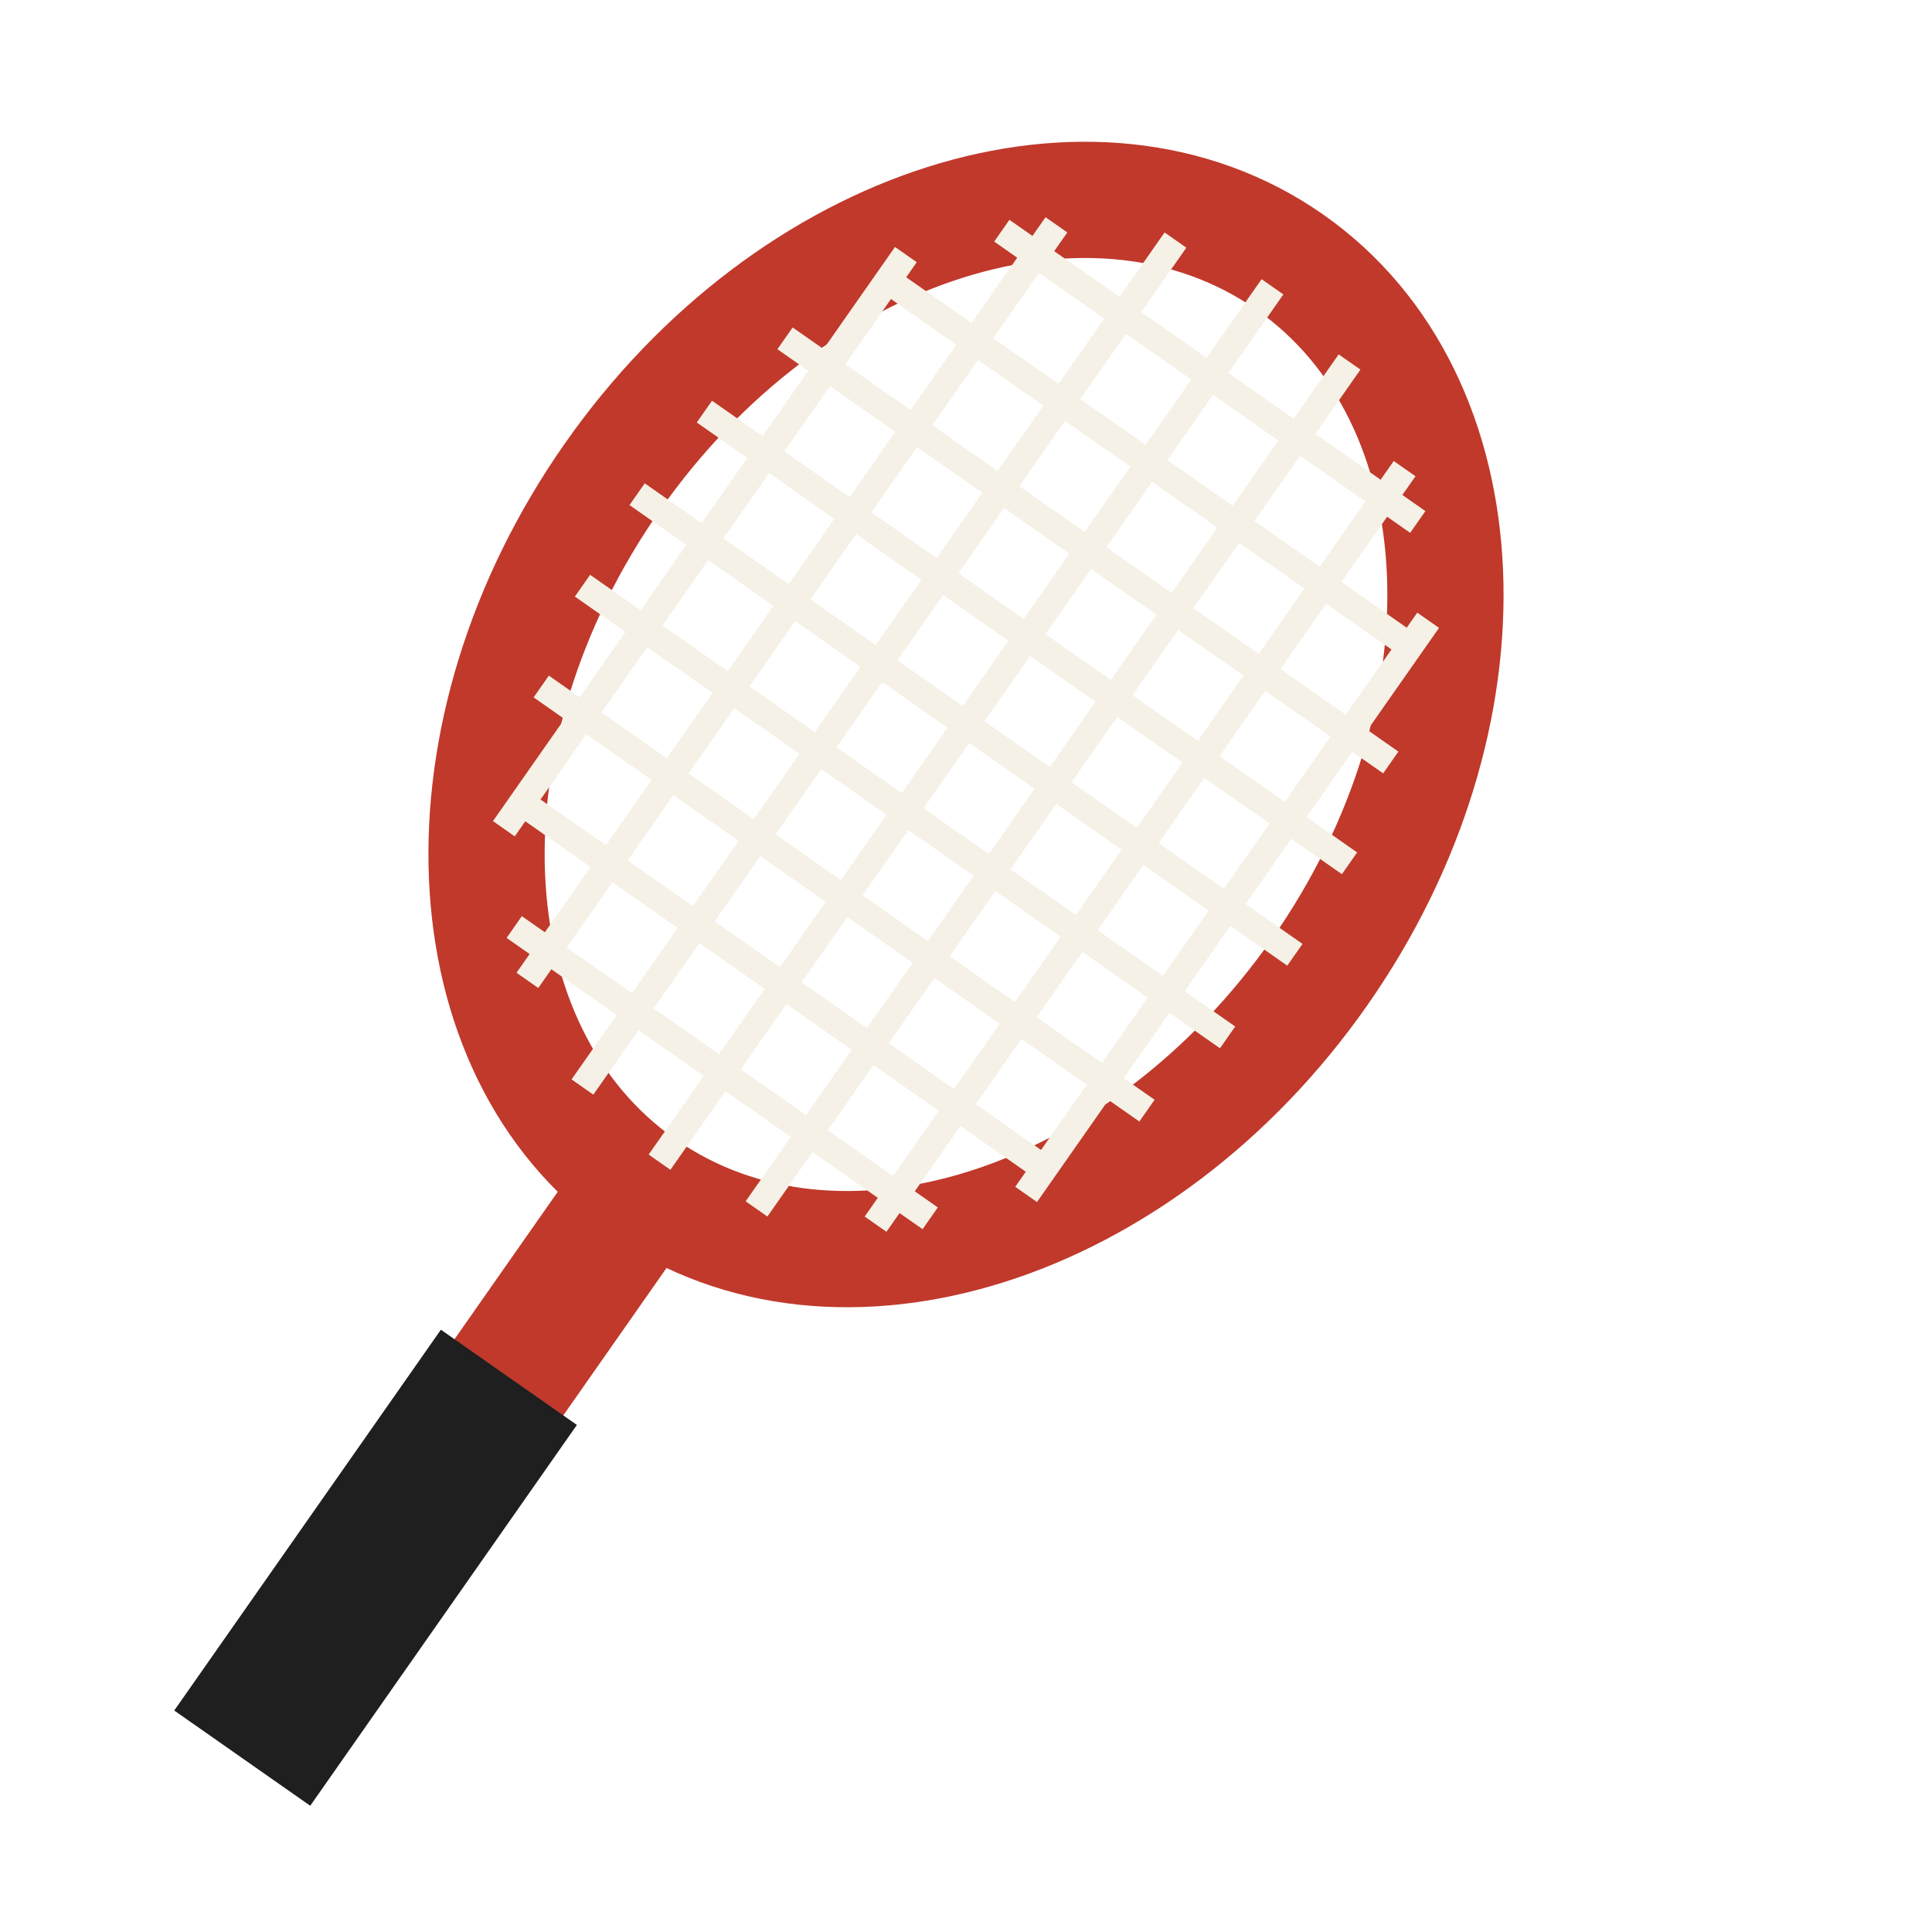
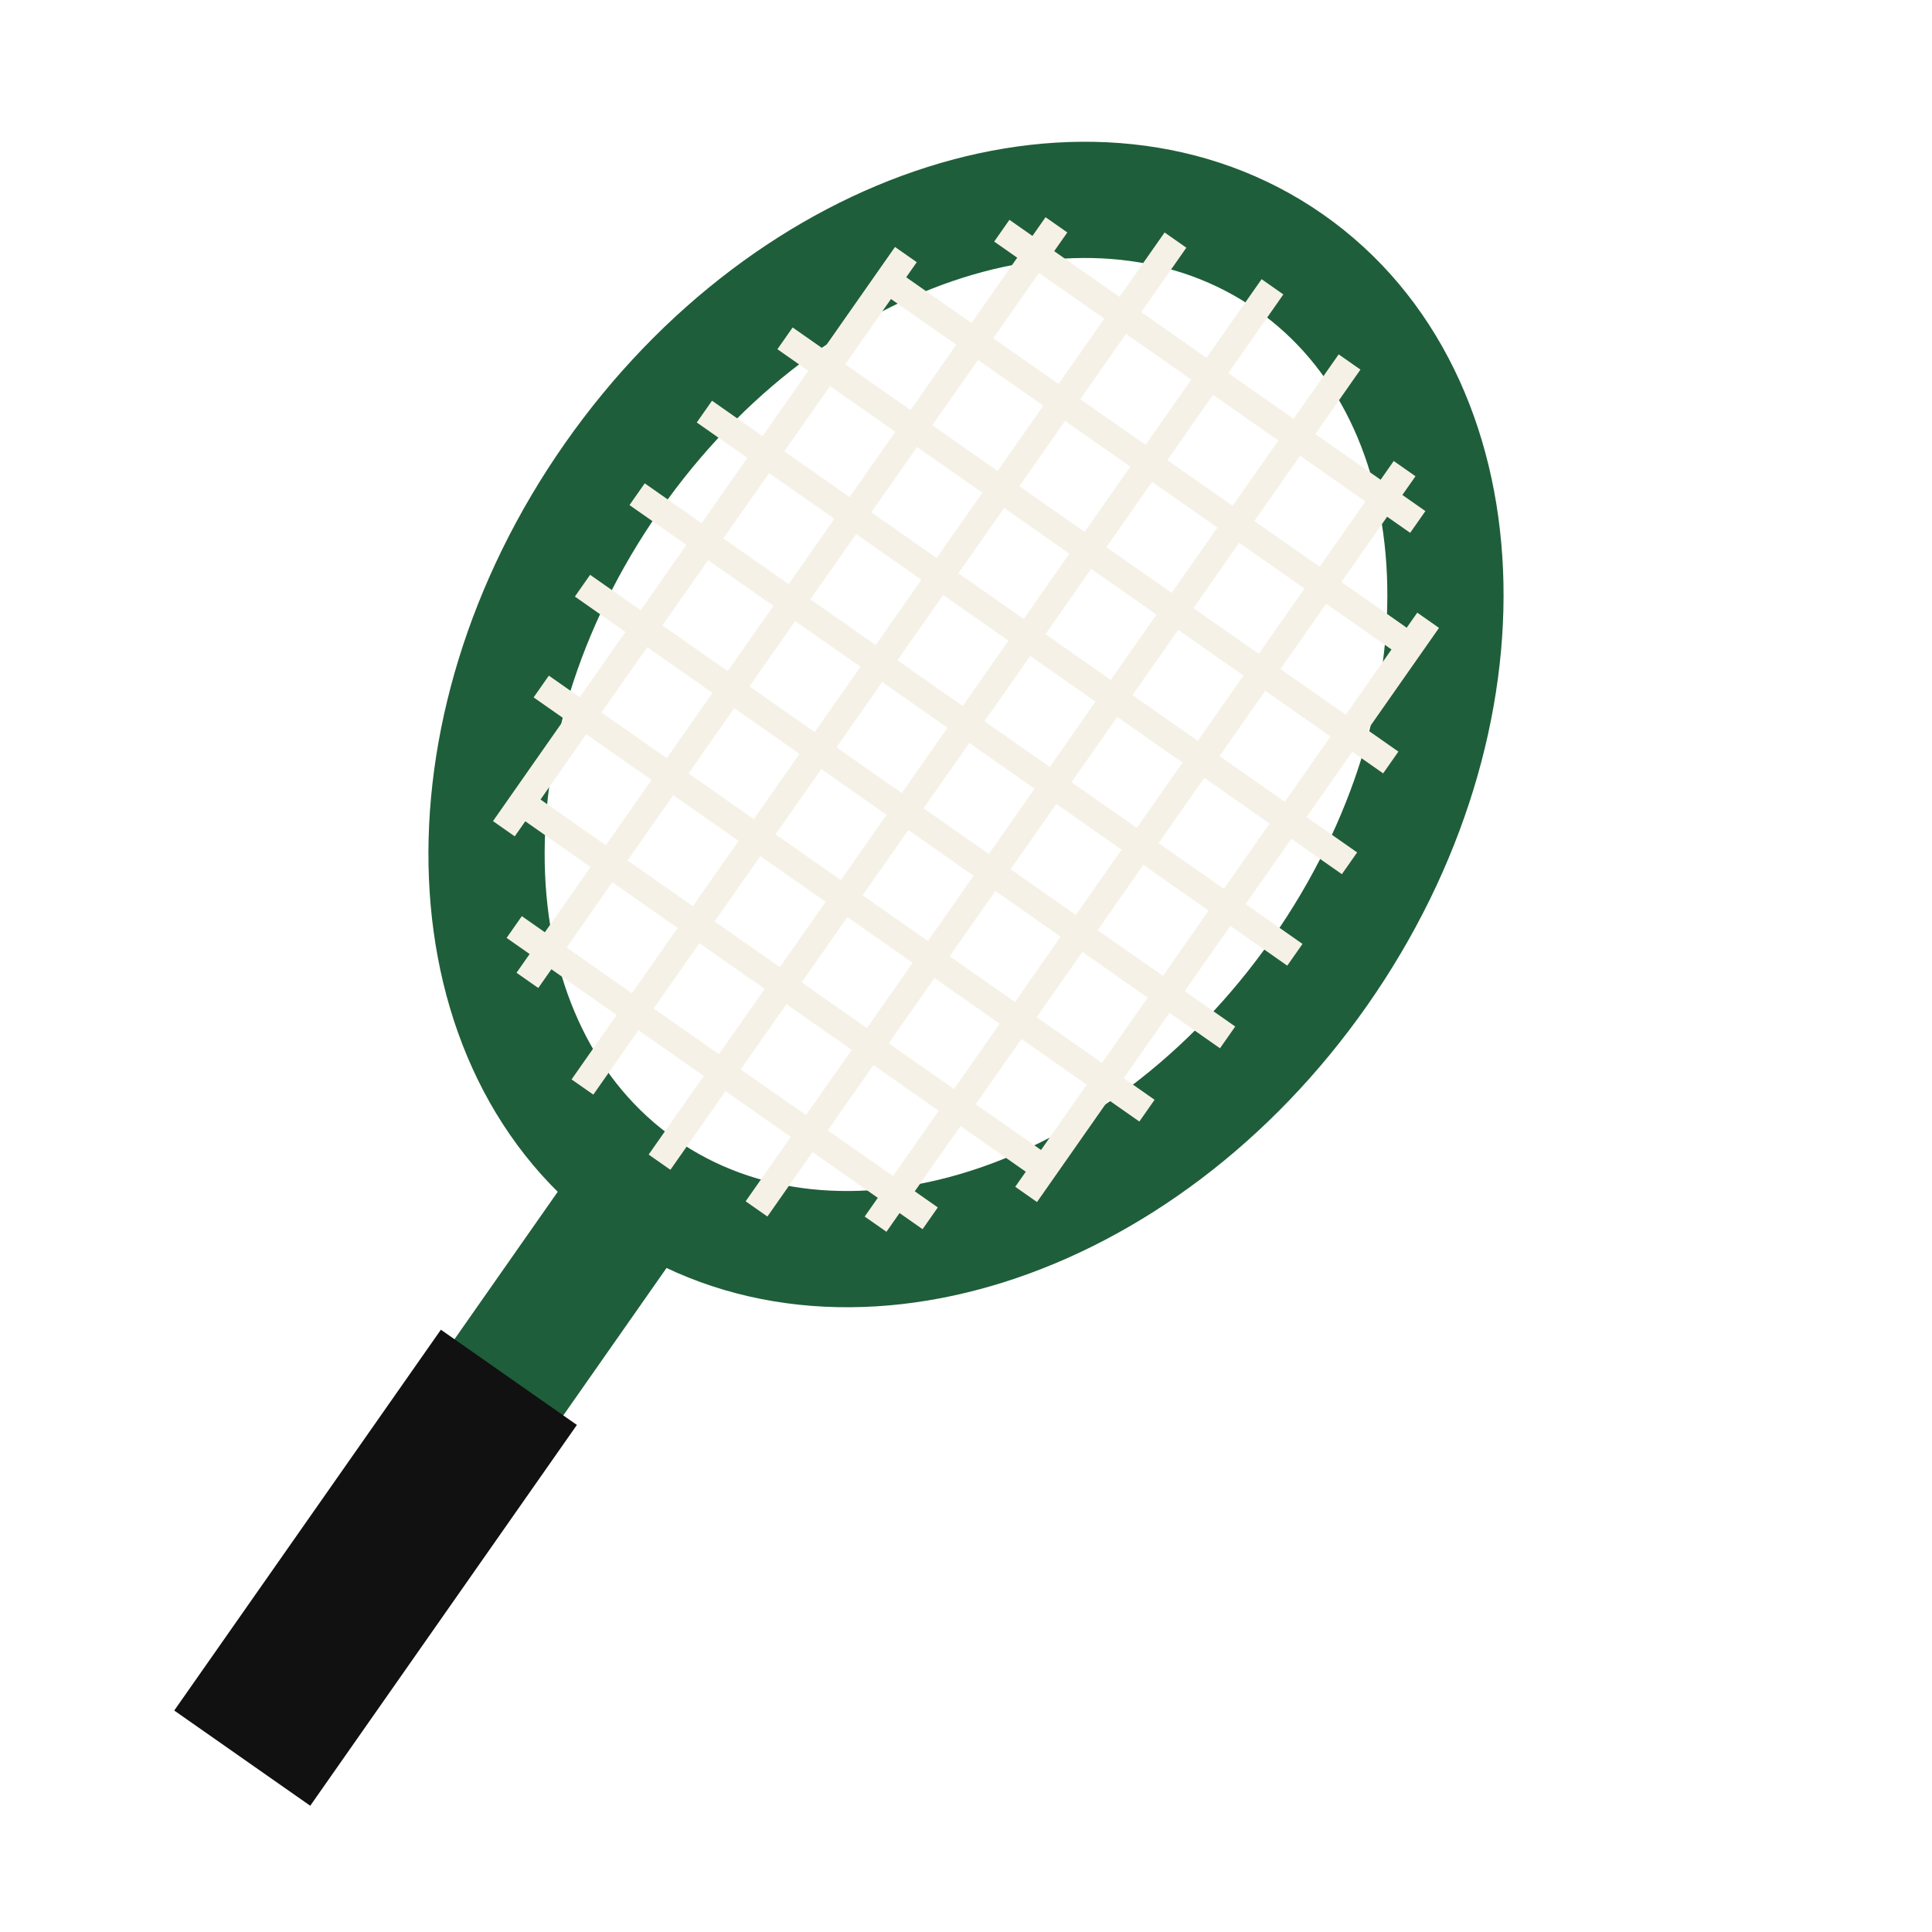
<svg xmlns="http://www.w3.org/2000/svg" viewBox="0 0 64 64" shape-rendering="crispEdges">
  <defs />
  <g transform="rotate(35 32 24)" shape-rendering="auto">
-     <rect x="29.8" y="41.7" width="4.4" height="8.8" fill="#c0392b" />
-     <rect x="29.25" y="50.4" width="5.5" height="15.4" fill="#1f1f1f" />
-     <ellipse cx="32" cy="24" rx="14.3" ry="18.7" fill="none" stroke="#c0392b" stroke-width="3.85" />
+     <rect x="29.8" y="41.7" width="4.4" height="8.8" fill="#1f5e3a" />
+     <rect x="29.25" y="50.4" width="5.5" height="15.4" fill="#111111" />
+     <ellipse cx="32" cy="24" rx="14.3" ry="18.7" fill="none" stroke="#1f5e3a" stroke-width="3.85" />
    <line x1="21.44" y1="12.391" x2="21.44" y2="35.609" stroke="#f5f1e6" stroke-width="0.88" />
    <line x1="24.96" y1="8.723" x2="24.96" y2="39.277" stroke="#f5f1e6" stroke-width="0.88" />
    <line x1="28.48" y1="6.875" x2="28.48" y2="41.125" stroke="#f5f1e6" stroke-width="0.88" />
    <line x1="32.0" y1="6.3" x2="32.0" y2="41.7" stroke="#f5f1e6" stroke-width="0.88" />
    <line x1="35.52" y1="6.875" x2="35.52" y2="41.125" stroke="#f5f1e6" stroke-width="0.88" />
    <line x1="39.04" y1="8.723" x2="39.04" y2="39.277" stroke="#f5f1e6" stroke-width="0.88" />
    <line x1="42.56" y1="12.391" x2="42.56" y2="35.609" stroke="#f5f1e6" stroke-width="0.88" />
    <line x1="23.589" y1="9.92" x2="40.411" y2="9.92" stroke="#f5f1e6" stroke-width="0.88" />
    <line x1="21.198" y1="13.44" x2="42.802" y2="13.44" stroke="#f5f1e6" stroke-width="0.88" />
    <line x1="19.752" y1="16.96" x2="44.248" y2="16.96" stroke="#f5f1e6" stroke-width="0.88" />
    <line x1="18.956" y1="20.48" x2="45.044" y2="20.48" stroke="#f5f1e6" stroke-width="0.88" />
    <line x1="18.7" y1="24.0" x2="45.3" y2="24.0" stroke="#f5f1e6" stroke-width="0.88" />
    <line x1="18.956" y1="27.52" x2="45.044" y2="27.52" stroke="#f5f1e6" stroke-width="0.88" />
    <line x1="19.752" y1="31.04" x2="44.248" y2="31.04" stroke="#f5f1e6" stroke-width="0.88" />
    <line x1="21.198" y1="34.56" x2="42.802" y2="34.56" stroke="#f5f1e6" stroke-width="0.88" />
    <line x1="23.589" y1="38.08" x2="40.411" y2="38.08" stroke="#f5f1e6" stroke-width="0.88" />
  </g>
</svg>
